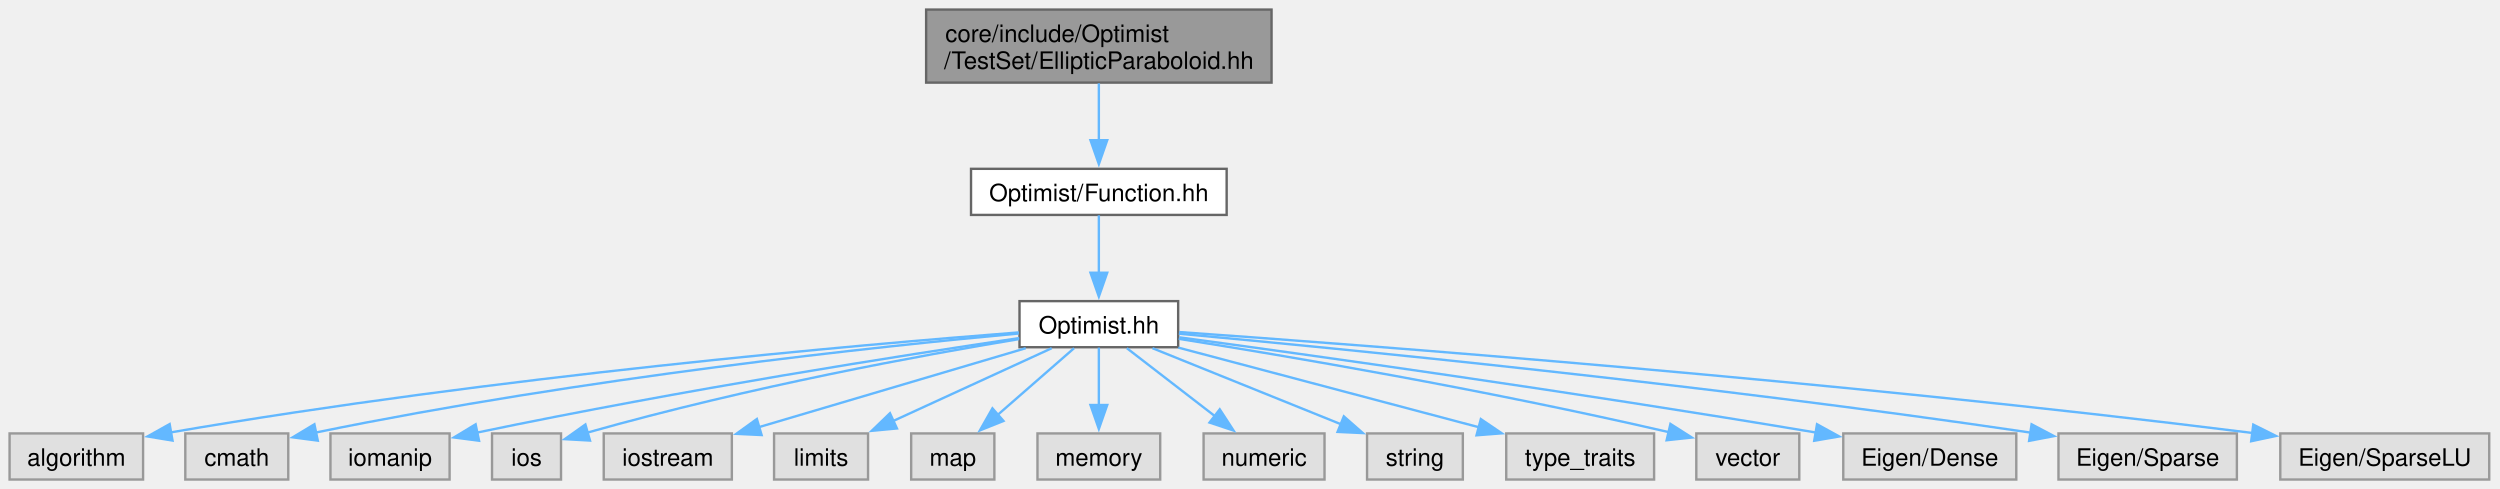
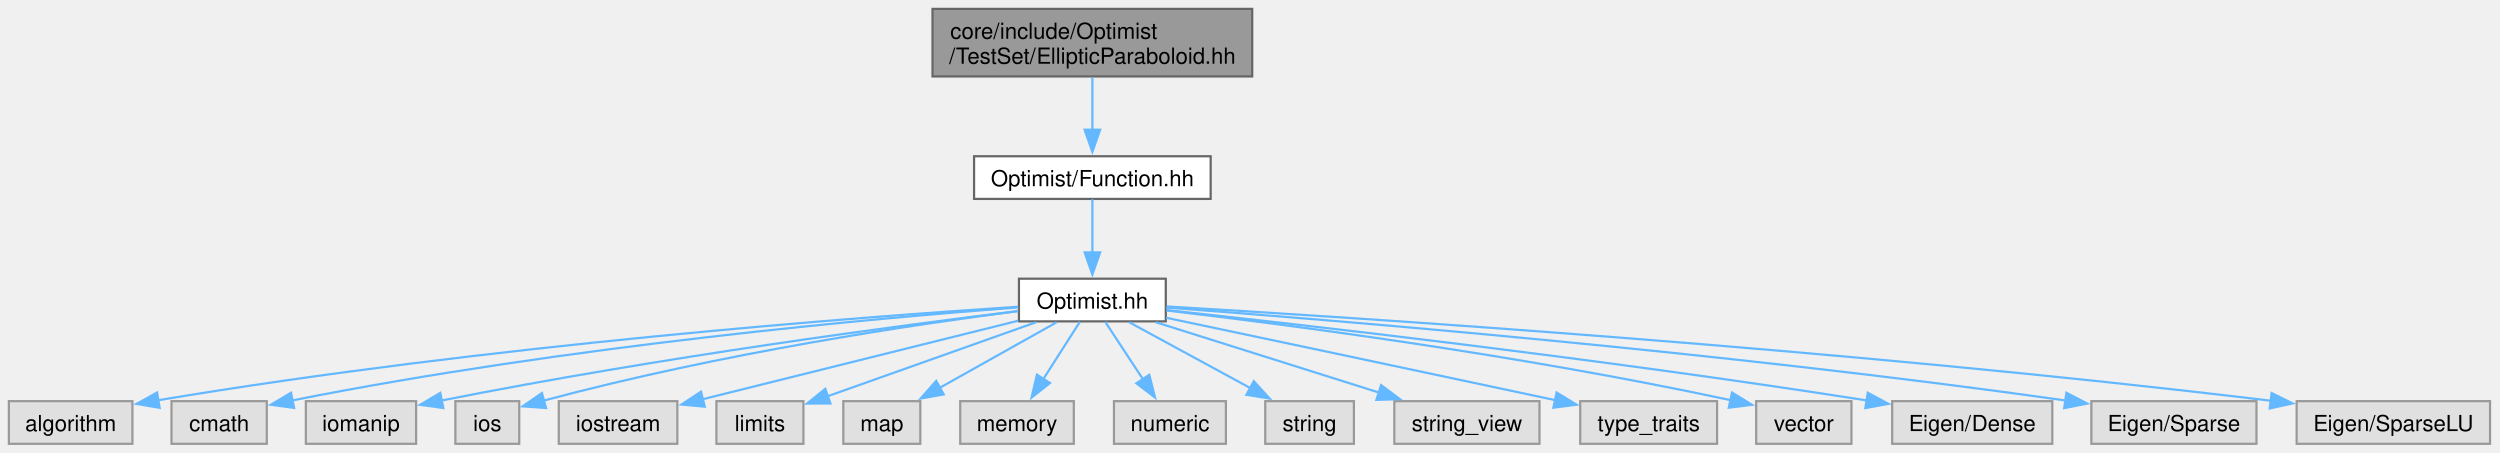
- <svg xmlns="http://www.w3.org/2000/svg" xmlns:xlink="http://www.w3.org/1999/xlink" width="1044pt" height="204pt" viewBox="0.00 0.00 1044.00 204.00">
+ <svg xmlns="http://www.w3.org/2000/svg" xmlns:xlink="http://www.w3.org/1999/xlink" width="1128pt" height="204pt" viewBox="0.00 0.00 1128.00 204.00">
  <g id="graph0" class="graph" transform="scale(1 1) rotate(0) translate(4 200.25)">
    <g id="Node000001" class="node">
      <g id="a_Node000001">
        <a xlink:title=" ">
-           <polygon fill="#999999" stroke="#666666" points="527,-196.25 382.75,-196.25 382.75,-165.75 527,-165.75 527,-196.25" />
-           <text xml:space="preserve" text-anchor="start" x="390.75" y="-182.75" font-family="Helvetica,sans-Serif" font-size="10.00">core/include/Optimist</text>
-           <text xml:space="preserve" text-anchor="middle" x="454.88" y="-171.5" font-family="Helvetica,sans-Serif" font-size="10.00">/TestSet/EllipticParaboloid.hh</text>
+           <polygon fill="#999999" stroke="#666666" points="561,-196.25 416.75,-196.25 416.75,-165.75 561,-165.75 561,-196.25" />
+           <text xml:space="preserve" text-anchor="start" x="424.75" y="-182.75" font-family="Helvetica,sans-Serif" font-size="10.00">core/include/Optimist</text>
+           <text xml:space="preserve" text-anchor="middle" x="488.88" y="-171.5" font-family="Helvetica,sans-Serif" font-size="10.00">/TestSet/EllipticParaboloid.hh</text>
        </a>
      </g>
    </g>
    <g id="Node000002" class="node">
      <g id="a_Node000002">
        <a xlink:href="_function_8hh.html" target="_top" xlink:title=" ">
-           <polygon fill="white" stroke="#666666" points="508.25,-129.75 401.5,-129.75 401.5,-110.5 508.25,-110.5 508.25,-129.75" />
-           <text xml:space="preserve" text-anchor="middle" x="454.88" y="-116.25" font-family="Helvetica,sans-Serif" font-size="10.00">Optimist/Function.hh</text>
+           <polygon fill="white" stroke="#666666" points="542.25,-129.75 435.5,-129.75 435.5,-110.5 542.25,-110.5 542.25,-129.75" />
+           <text xml:space="preserve" text-anchor="middle" x="488.88" y="-116.25" font-family="Helvetica,sans-Serif" font-size="10.00">Optimist/Function.hh</text>
        </a>
      </g>
    </g>
    <g id="edge1_Node000001_Node000002" class="edge">
      <g id="a_edge1_Node000001_Node000002">
        <a xlink:title=" ">
-           <path fill="none" stroke="#63b8ff" d="M454.88,-165.45C454.88,-158.21 454.88,-149.34 454.88,-141.44" />
-           <polygon fill="#63b8ff" stroke="#63b8ff" points="458.38,-141.71 454.88,-131.71 451.38,-141.71 458.38,-141.71" />
+           <path fill="none" stroke="#63b8ff" d="M488.88,-165.45C488.88,-158.21 488.88,-149.34 488.88,-141.44" />
+           <polygon fill="#63b8ff" stroke="#63b8ff" points="492.38,-141.71 488.88,-131.71 485.38,-141.71 492.38,-141.71" />
        </a>
      </g>
    </g>
    <g id="Node000003" class="node">
      <g id="a_Node000003">
        <a xlink:href="_optimist_8hh.html" target="_top" xlink:title=" ">
-           <polygon fill="white" stroke="#666666" points="488,-74.5 421.75,-74.5 421.75,-55.25 488,-55.25 488,-74.5" />
-           <text xml:space="preserve" text-anchor="middle" x="454.88" y="-61" font-family="Helvetica,sans-Serif" font-size="10.00">Optimist.hh</text>
+           <polygon fill="white" stroke="#666666" points="522,-74.5 455.75,-74.5 455.75,-55.25 522,-55.25 522,-74.5" />
+           <text xml:space="preserve" text-anchor="middle" x="488.88" y="-61" font-family="Helvetica,sans-Serif" font-size="10.00">Optimist.hh</text>
        </a>
      </g>
    </g>
    <g id="edge2_Node000002_Node000003" class="edge">
      <g id="a_edge2_Node000002_Node000003">
        <a xlink:title=" ">
-           <path fill="none" stroke="#63b8ff" d="M454.88,-110.33C454.88,-103.82 454.88,-94.67 454.88,-86.37" />
-           <polygon fill="#63b8ff" stroke="#63b8ff" points="458.38,-86.37 454.88,-76.37 451.38,-86.37 458.38,-86.37" />
+           <path fill="none" stroke="#63b8ff" d="M488.88,-110.33C488.88,-103.82 488.88,-94.67 488.88,-86.37" />
+           <polygon fill="#63b8ff" stroke="#63b8ff" points="492.38,-86.37 488.88,-76.37 485.38,-86.37 492.38,-86.37" />
        </a>
      </g>
    </g>
    <g id="Node000004" class="node">
      <g id="a_Node000004">
        <a xlink:title=" ">
          <polygon fill="#e0e0e0" stroke="#999999" points="55.75,-19.25 0,-19.25 0,0 55.75,0 55.75,-19.25" />
          <text xml:space="preserve" text-anchor="middle" x="27.88" y="-5.75" font-family="Helvetica,sans-Serif" font-size="10.00">algorithm</text>
        </a>
      </g>
    </g>
    <g id="edge3_Node000003_Node000004" class="edge">
      <g id="a_edge3_Node000003_Node000004">
        <a xlink:title=" ">
-           <path fill="none" stroke="#63b8ff" d="M421.46,-61.44C355.46,-56.33 203.54,-43.12 67.15,-19.66" />
-           <polygon fill="#63b8ff" stroke="#63b8ff" points="68.05,-16.26 57.6,-17.99 66.85,-23.16 68.05,-16.26" />
+           <path fill="none" stroke="#63b8ff" d="M455.34,-61.85C385.03,-57.28 216.95,-44.69 67.3,-19.66" />
+           <polygon fill="#63b8ff" stroke="#63b8ff" points="68.04,-16.23 57.59,-18.01 66.87,-23.14 68.04,-16.23" />
        </a>
      </g>
    </g>
    <g id="Node000005" class="node">
      <g id="a_Node000005">
        <a xlink:title=" ">
          <polygon fill="#e0e0e0" stroke="#999999" points="116.38,-19.25 73.38,-19.25 73.38,0 116.38,0 116.38,-19.25" />
          <text xml:space="preserve" text-anchor="middle" x="94.88" y="-5.75" font-family="Helvetica,sans-Serif" font-size="10.00">cmath</text>
        </a>
      </g>
    </g>
    <g id="edge4_Node000003_Node000005" class="edge">
      <g id="a_edge4_Node000003_Node000005">
        <a xlink:title=" ">
-           <path fill="none" stroke="#63b8ff" d="M421.34,-60.97C363.33,-55.59 240.35,-42.66 127.93,-19.64" />
-           <polygon fill="#63b8ff" stroke="#63b8ff" points="128.72,-16.23 118.22,-17.62 127.29,-23.08 128.72,-16.23" />
+           <path fill="none" stroke="#63b8ff" d="M455.47,-61.55C392.85,-56.82 253.47,-44.5 127.69,-19.55" />
+           <polygon fill="#63b8ff" stroke="#63b8ff" points="128.71,-16.19 118.21,-17.64 127.32,-23.05 128.71,-16.19" />
        </a>
      </g>
    </g>
    <g id="Node000006" class="node">
      <g id="a_Node000006">
        <a xlink:title=" ">
          <polygon fill="#e0e0e0" stroke="#999999" points="183.75,-19.25 134,-19.25 134,0 183.75,0 183.75,-19.25" />
          <text xml:space="preserve" text-anchor="middle" x="158.88" y="-5.75" font-family="Helvetica,sans-Serif" font-size="10.00">iomanip</text>
        </a>
      </g>
    </g>
    <g id="edge5_Node000003_Node000006" class="edge">
      <g id="a_edge5_Node000003_Node000006">
        <a xlink:title=" ">
-           <path fill="none" stroke="#63b8ff" d="M421.63,-59.08C373.77,-51.99 282.47,-37.77 195.24,-19.61" />
-           <polygon fill="#63b8ff" stroke="#63b8ff" points="196.06,-16.2 185.55,-17.57 194.62,-23.05 196.06,-16.2" />
+           <path fill="none" stroke="#63b8ff" d="M455.39,-59.92C402.33,-53.42 295.46,-39.38 195.3,-19.56" />
+           <polygon fill="#63b8ff" stroke="#63b8ff" points="196.04,-16.14 185.55,-17.61 194.66,-23 196.04,-16.14" />
        </a>
      </g>
    </g>
    <g id="Node000007" class="node">
      <g id="a_Node000007">
        <a xlink:title=" ">
          <polygon fill="#e0e0e0" stroke="#999999" points="230.28,-19.25 201.47,-19.25 201.47,0 230.28,0 230.28,-19.25" />
          <text xml:space="preserve" text-anchor="middle" x="215.88" y="-5.75" font-family="Helvetica,sans-Serif" font-size="10.00">ios</text>
        </a>
      </g>
    </g>
    <g id="edge6_Node000003_Node000007" class="edge">
      <g id="a_edge6_Node000003_Node000007">
        <a xlink:title=" ">
-           <path fill="none" stroke="#63b8ff" d="M421.55,-58.64C380.96,-51.91 310.18,-39.03 241.38,-19.62" />
-           <polygon fill="#63b8ff" stroke="#63b8ff" points="242.39,-16.27 231.82,-16.86 240.46,-22.99 242.39,-16.27" />
+           <path fill="none" stroke="#63b8ff" d="M455.29,-59.86C408.97,-53.89 322.8,-41.27 241.29,-19.5" />
+           <polygon fill="#63b8ff" stroke="#63b8ff" points="242.37,-16.16 231.8,-16.91 240.53,-22.92 242.37,-16.16" />
        </a>
      </g>
    </g>
    <g id="Node000008" class="node">
      <g id="a_Node000008">
        <a xlink:title=" ">
          <polygon fill="#e0e0e0" stroke="#999999" points="301.62,-19.25 248.12,-19.25 248.12,0 301.62,0 301.62,-19.25" />
          <text xml:space="preserve" text-anchor="middle" x="274.88" y="-5.75" font-family="Helvetica,sans-Serif" font-size="10.00">iostream</text>
        </a>
      </g>
    </g>
    <g id="edge7_Node000003_Node000008" class="edge">
      <g id="a_edge7_Node000003_Node000008">
        <a xlink:title=" ">
-           <path fill="none" stroke="#63b8ff" d="M424.34,-54.84C393.52,-45.72 345.86,-31.63 312.68,-21.81" />
-           <polygon fill="#63b8ff" stroke="#63b8ff" points="314.05,-18.57 303.47,-19.08 312.07,-25.28 314.05,-18.57" />
+           <path fill="none" stroke="#63b8ff" d="M455.44,-55.55C416.84,-45.95 353.48,-30.19 313,-20.11" />
+           <polygon fill="#63b8ff" stroke="#63b8ff" points="314,-16.75 303.45,-17.73 312.31,-23.55 314,-16.75" />
        </a>
      </g>
    </g>
    <g id="Node000009" class="node">
      <g id="a_Node000009">
        <a xlink:title=" ">
          <polygon fill="#e0e0e0" stroke="#999999" points="358.5,-19.25 319.25,-19.25 319.25,0 358.5,0 358.5,-19.25" />
          <text xml:space="preserve" text-anchor="middle" x="338.88" y="-5.75" font-family="Helvetica,sans-Serif" font-size="10.00">limits</text>
        </a>
      </g>
    </g>
    <g id="edge8_Node000003_Node000009" class="edge">
      <g id="a_edge8_Node000003_Node000009">
        <a xlink:title=" ">
-           <path fill="none" stroke="#63b8ff" d="M435.2,-54.84C417.03,-46.5 389.79,-34 368.91,-24.41" />
-           <polygon fill="#63b8ff" stroke="#63b8ff" points="370.57,-21.33 360.02,-20.33 367.65,-27.69 370.57,-21.33" />
+           <path fill="none" stroke="#63b8ff" d="M463.43,-54.84C437.42,-45.61 397.03,-31.27 369.34,-21.44" />
+           <polygon fill="#63b8ff" stroke="#63b8ff" points="370.71,-18.21 360.11,-18.16 368.36,-24.81 370.71,-18.21" />
        </a>
      </g>
    </g>
    <g id="Node000010" class="node">
      <g id="a_Node000010">
        <a xlink:title=" ">
          <polygon fill="#e0e0e0" stroke="#999999" points="411.25,-19.25 376.5,-19.25 376.5,0 411.25,0 411.25,-19.25" />
          <text xml:space="preserve" text-anchor="middle" x="393.88" y="-5.75" font-family="Helvetica,sans-Serif" font-size="10.00">map</text>
        </a>
      </g>
    </g>
    <g id="edge9_Node000003_Node000010" class="edge">
      <g id="a_edge9_Node000003_Node000010">
        <a xlink:title=" ">
-           <path fill="none" stroke="#63b8ff" d="M444.53,-54.84C435.8,-47.22 423.09,-36.12 412.58,-26.95" />
-           <polygon fill="#63b8ff" stroke="#63b8ff" points="415.05,-24.46 405.21,-20.52 410.44,-29.73 415.05,-24.46" />
+           <path fill="none" stroke="#63b8ff" d="M472.76,-54.84C458.29,-46.73 436.8,-34.68 419.89,-25.21" />
+           <polygon fill="#63b8ff" stroke="#63b8ff" points="421.82,-22.28 411.39,-20.44 418.4,-28.39 421.82,-22.28" />
        </a>
      </g>
    </g>
    <g id="Node000011" class="node">
      <g id="a_Node000011">
        <a xlink:title=" ">
          <polygon fill="#e0e0e0" stroke="#999999" points="480.5,-19.25 429.25,-19.25 429.25,0 480.5,0 480.5,-19.25" />
          <text xml:space="preserve" text-anchor="middle" x="454.88" y="-5.75" font-family="Helvetica,sans-Serif" font-size="10.00">memory</text>
        </a>
      </g>
    </g>
    <g id="edge10_Node000003_Node000011" class="edge">
      <g id="a_edge10_Node000003_Node000011">
        <a xlink:title=" ">
-           <path fill="none" stroke="#63b8ff" d="M454.88,-55.08C454.88,-48.57 454.88,-39.42 454.88,-31.12" />
-           <polygon fill="#63b8ff" stroke="#63b8ff" points="458.38,-31.12 454.88,-21.12 451.38,-31.12 458.38,-31.12" />
+           <path fill="none" stroke="#63b8ff" d="M483.26,-55.08C478.76,-48.03 472.29,-37.9 466.66,-29.08" />
+           <polygon fill="#63b8ff" stroke="#63b8ff" points="469.76,-27.43 461.43,-20.88 463.86,-31.2 469.76,-27.43" />
        </a>
      </g>
    </g>
    <g id="Node000012" class="node">
      <g id="a_Node000012">
        <a xlink:title=" ">
          <polygon fill="#e0e0e0" stroke="#999999" points="549.12,-19.25 498.62,-19.25 498.62,0 549.12,0 549.12,-19.25" />
          <text xml:space="preserve" text-anchor="middle" x="523.88" y="-5.75" font-family="Helvetica,sans-Serif" font-size="10.00">numeric</text>
        </a>
      </g>
    </g>
    <g id="edge11_Node000003_Node000012" class="edge">
      <g id="a_edge11_Node000003_Node000012">
        <a xlink:title=" ">
-           <path fill="none" stroke="#63b8ff" d="M466.58,-54.84C476.65,-47.07 491.42,-35.67 503.44,-26.4" />
-           <polygon fill="#63b8ff" stroke="#63b8ff" points="505.37,-29.33 511.14,-20.45 501.09,-23.79 505.37,-29.33" />
+           <path fill="none" stroke="#63b8ff" d="M494.65,-55.08C499.29,-48.03 505.95,-37.9 511.74,-29.08" />
+           <polygon fill="#63b8ff" stroke="#63b8ff" points="514.57,-31.15 517.14,-20.87 508.72,-27.31 514.57,-31.15" />
        </a>
      </g>
    </g>
    <g id="Node000013" class="node">
      <g id="a_Node000013">
        <a xlink:title=" ">
          <polygon fill="#e0e0e0" stroke="#999999" points="606.88,-19.25 566.88,-19.25 566.88,0 606.88,0 606.88,-19.25" />
          <text xml:space="preserve" text-anchor="middle" x="586.88" y="-5.75" font-family="Helvetica,sans-Serif" font-size="10.00">string</text>
        </a>
      </g>
    </g>
    <g id="edge12_Node000003_Node000013" class="edge">
      <g id="a_edge12_Node000003_Node000013">
        <a xlink:title=" ">
-           <path fill="none" stroke="#63b8ff" d="M477.27,-54.84C498.95,-46.09 532.01,-32.76 556.15,-23.02" />
-           <polygon fill="#63b8ff" stroke="#63b8ff" points="557.18,-26.38 565.14,-19.39 554.56,-19.89 557.18,-26.38" />
+           <path fill="none" stroke="#63b8ff" d="M505.5,-54.84C520.56,-46.66 543.02,-34.46 560.53,-24.94" />
+           <polygon fill="#63b8ff" stroke="#63b8ff" points="561.72,-28.27 568.84,-20.43 558.38,-22.12 561.72,-28.27" />
        </a>
      </g>
    </g>
    <g id="Node000014" class="node">
      <g id="a_Node000014">
        <a xlink:title=" ">
-           <polygon fill="#e0e0e0" stroke="#999999" points="686.75,-19.25 625,-19.25 625,0 686.75,0 686.75,-19.25" />
-           <text xml:space="preserve" text-anchor="middle" x="655.88" y="-5.75" font-family="Helvetica,sans-Serif" font-size="10.00">type_traits</text>
+           <polygon fill="#e0e0e0" stroke="#999999" points="690.62,-19.25 625.12,-19.25 625.12,0 690.62,0 690.62,-19.25" />
+           <text xml:space="preserve" text-anchor="middle" x="657.88" y="-5.75" font-family="Helvetica,sans-Serif" font-size="10.00">string_view</text>
        </a>
      </g>
    </g>
    <g id="edge13_Node000003_Node000014" class="edge">
      <g id="a_edge13_Node000003_Node000014">
        <a xlink:title=" ">
-           <path fill="none" stroke="#63b8ff" d="M488.07,-55.08C522.42,-45.98 576.2,-31.73 613.59,-21.83" />
-           <polygon fill="#63b8ff" stroke="#63b8ff" points="614.39,-25.24 623.16,-19.29 612.59,-18.47 614.39,-25.24" />
+           <path fill="none" stroke="#63b8ff" d="M517.54,-54.84C545.22,-46.12 587.36,-32.84 618.25,-23.11" />
+           <polygon fill="#63b8ff" stroke="#63b8ff" points="619.14,-26.5 627.62,-20.16 617.03,-19.82 619.14,-26.5" />
        </a>
      </g>
    </g>
    <g id="Node000015" class="node">
      <g id="a_Node000015">
        <a xlink:title=" ">
-           <polygon fill="#e0e0e0" stroke="#999999" points="747.38,-19.25 704.38,-19.25 704.38,0 747.38,0 747.38,-19.25" />
-           <text xml:space="preserve" text-anchor="middle" x="725.88" y="-5.75" font-family="Helvetica,sans-Serif" font-size="10.00">vector</text>
+           <polygon fill="#e0e0e0" stroke="#999999" points="770.75,-19.25 709,-19.25 709,0 770.75,0 770.75,-19.25" />
+           <text xml:space="preserve" text-anchor="middle" x="739.88" y="-5.75" font-family="Helvetica,sans-Serif" font-size="10.00">type_traits</text>
        </a>
      </g>
    </g>
    <g id="edge14_Node000003_Node000015" class="edge">
      <g id="a_edge14_Node000003_Node000015">
        <a xlink:title=" ">
-           <path fill="none" stroke="#63b8ff" d="M488.22,-58.75C532.83,-51.67 614.59,-37.89 692.95,-19.77" />
-           <polygon fill="#63b8ff" stroke="#63b8ff" points="693.57,-23.22 702.51,-17.53 691.98,-16.4 693.57,-23.22" />
+           <path fill="none" stroke="#63b8ff" d="M522.14,-56.88C561.61,-48.58 629.71,-34.21 697.92,-19.66" />
+           <polygon fill="#63b8ff" stroke="#63b8ff" points="698.34,-23.15 707.39,-17.64 696.88,-16.3 698.34,-23.15" />
        </a>
      </g>
    </g>
    <g id="Node000016" class="node">
      <g id="a_Node000016">
        <a xlink:title=" ">
-           <polygon fill="#e0e0e0" stroke="#999999" points="838,-19.25 765.75,-19.25 765.75,0 838,0 838,-19.25" />
-           <text xml:space="preserve" text-anchor="middle" x="801.88" y="-5.75" font-family="Helvetica,sans-Serif" font-size="10.00">Eigen/Dense</text>
+           <polygon fill="#e0e0e0" stroke="#999999" points="831.38,-19.25 788.38,-19.25 788.38,0 831.38,0 831.38,-19.25" />
+           <text xml:space="preserve" text-anchor="middle" x="809.88" y="-5.75" font-family="Helvetica,sans-Serif" font-size="10.00">vector</text>
        </a>
      </g>
    </g>
    <g id="edge15_Node000003_Node000016" class="edge">
      <g id="a_edge15_Node000003_Node000016">
        <a xlink:title=" ">
-           <path fill="none" stroke="#63b8ff" d="M488.47,-59.39C542.34,-52.09 651.64,-36.86 754.35,-19.62" />
-           <polygon fill="#63b8ff" stroke="#63b8ff" points="754.78,-23.09 764.06,-17.98 753.61,-16.19 754.78,-23.09" />
+           <path fill="none" stroke="#63b8ff" d="M522.3,-60.16C574.66,-54.03 679.37,-40.57 776.78,-19.71" />
+           <polygon fill="#63b8ff" stroke="#63b8ff" points="777.5,-23.13 786.52,-17.59 776.01,-16.29 777.5,-23.13" />
        </a>
      </g>
    </g>
    <g id="Node000017" class="node">
      <g id="a_Node000017">
        <a xlink:title=" ">
-           <polygon fill="#e0e0e0" stroke="#999999" points="930.12,-19.25 855.62,-19.25 855.62,0 930.12,0 930.12,-19.25" />
-           <text xml:space="preserve" text-anchor="middle" x="892.88" y="-5.75" font-family="Helvetica,sans-Serif" font-size="10.00">Eigen/Sparse</text>
+           <polygon fill="#e0e0e0" stroke="#999999" points="922,-19.25 849.75,-19.25 849.75,0 922,0 922,-19.25" />
+           <text xml:space="preserve" text-anchor="middle" x="885.88" y="-5.75" font-family="Helvetica,sans-Serif" font-size="10.00">Eigen/Dense</text>
        </a>
      </g>
    </g>
    <g id="edge16_Node000003_Node000017" class="edge">
      <g id="a_edge16_Node000003_Node000017">
        <a xlink:title=" ">
-           <path fill="none" stroke="#63b8ff" d="M488.28,-60.89C554.29,-54.82 706.33,-39.96 844.1,-19.57" />
-           <polygon fill="#63b8ff" stroke="#63b8ff" points="844.39,-23.07 853.76,-18.13 843.35,-16.15 844.39,-23.07" />
+           <path fill="none" stroke="#63b8ff" d="M522.46,-60.33C583.36,-53.76 716.29,-38.7 838.52,-19.54" />
+           <polygon fill="#63b8ff" stroke="#63b8ff" points="838.74,-23.05 848.07,-18.03 837.64,-16.13 838.74,-23.05" />
        </a>
      </g>
    </g>
    <g id="Node000018" class="node">
      <g id="a_Node000018">
        <a xlink:title=" ">
-           <polygon fill="#e0e0e0" stroke="#999999" points="1035.5,-19.25 948.25,-19.25 948.25,0 1035.5,0 1035.5,-19.25" />
-           <text xml:space="preserve" text-anchor="middle" x="991.88" y="-5.75" font-family="Helvetica,sans-Serif" font-size="10.00">Eigen/SparseLU</text>
+           <polygon fill="#e0e0e0" stroke="#999999" points="1014.12,-19.25 939.62,-19.25 939.62,0 1014.12,0 1014.12,-19.25" />
+           <text xml:space="preserve" text-anchor="middle" x="976.88" y="-5.75" font-family="Helvetica,sans-Serif" font-size="10.00">Eigen/Sparse</text>
        </a>
      </g>
    </g>
    <g id="edge17_Node000003_Node000018" class="edge">
      <g id="a_edge17_Node000003_Node000018">
        <a xlink:title=" ">
-           <path fill="none" stroke="#63b8ff" d="M488.41,-61.59C565.55,-56.16 761.73,-41.36 936.72,-19.43" />
-           <polygon fill="#63b8ff" stroke="#63b8ff" points="936.97,-22.93 946.45,-18.2 936.09,-15.99 936.97,-22.93" />
+           <path fill="none" stroke="#63b8ff" d="M522.26,-61.48C594.41,-56.08 770.45,-41.81 927.96,-19.56" />
+           <polygon fill="#63b8ff" stroke="#63b8ff" points="928.36,-23.04 937.76,-18.16 927.37,-16.11 928.36,-23.04" />
+         </a>
+       </g>
+     </g>
+     <g id="Node000019" class="node">
+       <g id="a_Node000019">
+         <a xlink:title=" ">
+           <polygon fill="#e0e0e0" stroke="#999999" points="1119.5,-19.25 1032.25,-19.25 1032.25,0 1119.5,0 1119.5,-19.25" />
+           <text xml:space="preserve" text-anchor="middle" x="1075.88" y="-5.75" font-family="Helvetica,sans-Serif" font-size="10.00">Eigen/SparseLU</text>
+         </a>
+       </g>
+     </g>
+     <g id="edge18_Node000003_Node000019" class="edge">
+       <g id="a_edge18_Node000003_Node000019">
+         <a xlink:title=" ">
+           <path fill="none" stroke="#63b8ff" d="M522.4,-61.98C605.09,-57.13 825.66,-42.99 1020.63,-19.43" />
+           <polygon fill="#63b8ff" stroke="#63b8ff" points="1020.95,-22.91 1030.45,-18.23 1020.1,-15.96 1020.95,-22.91" />
        </a>
      </g>
    </g>
  </g>
</svg>
